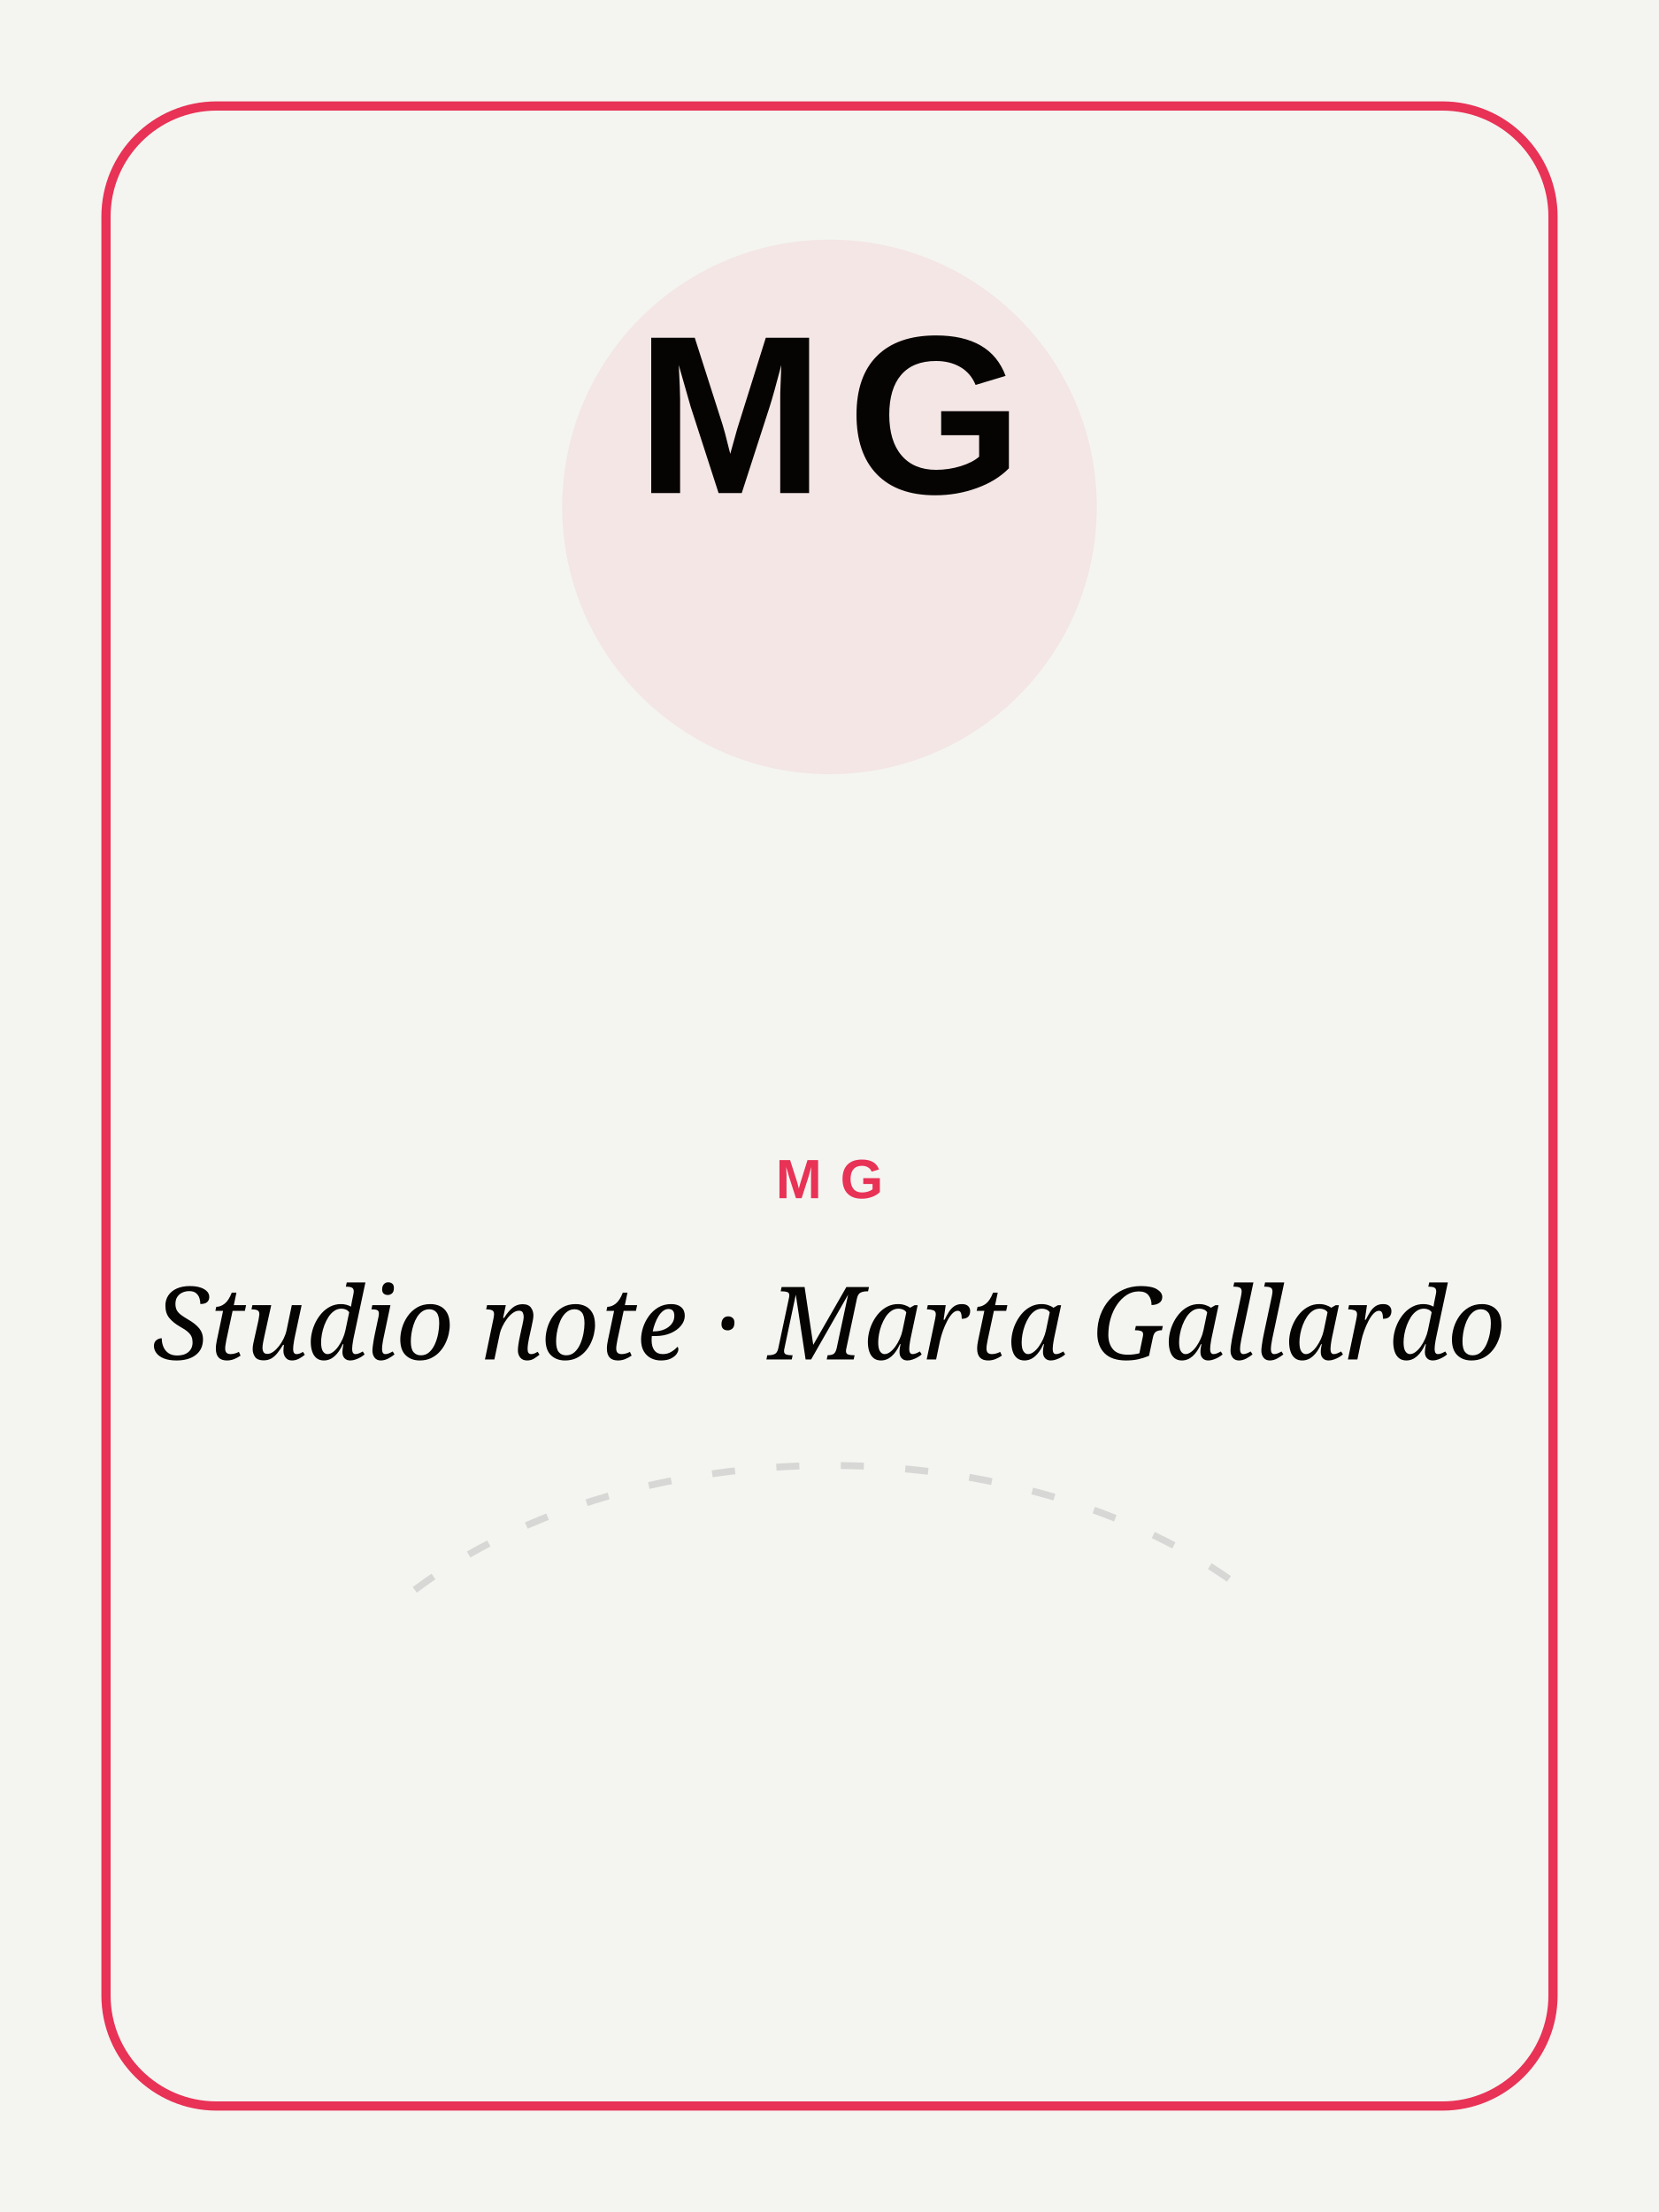
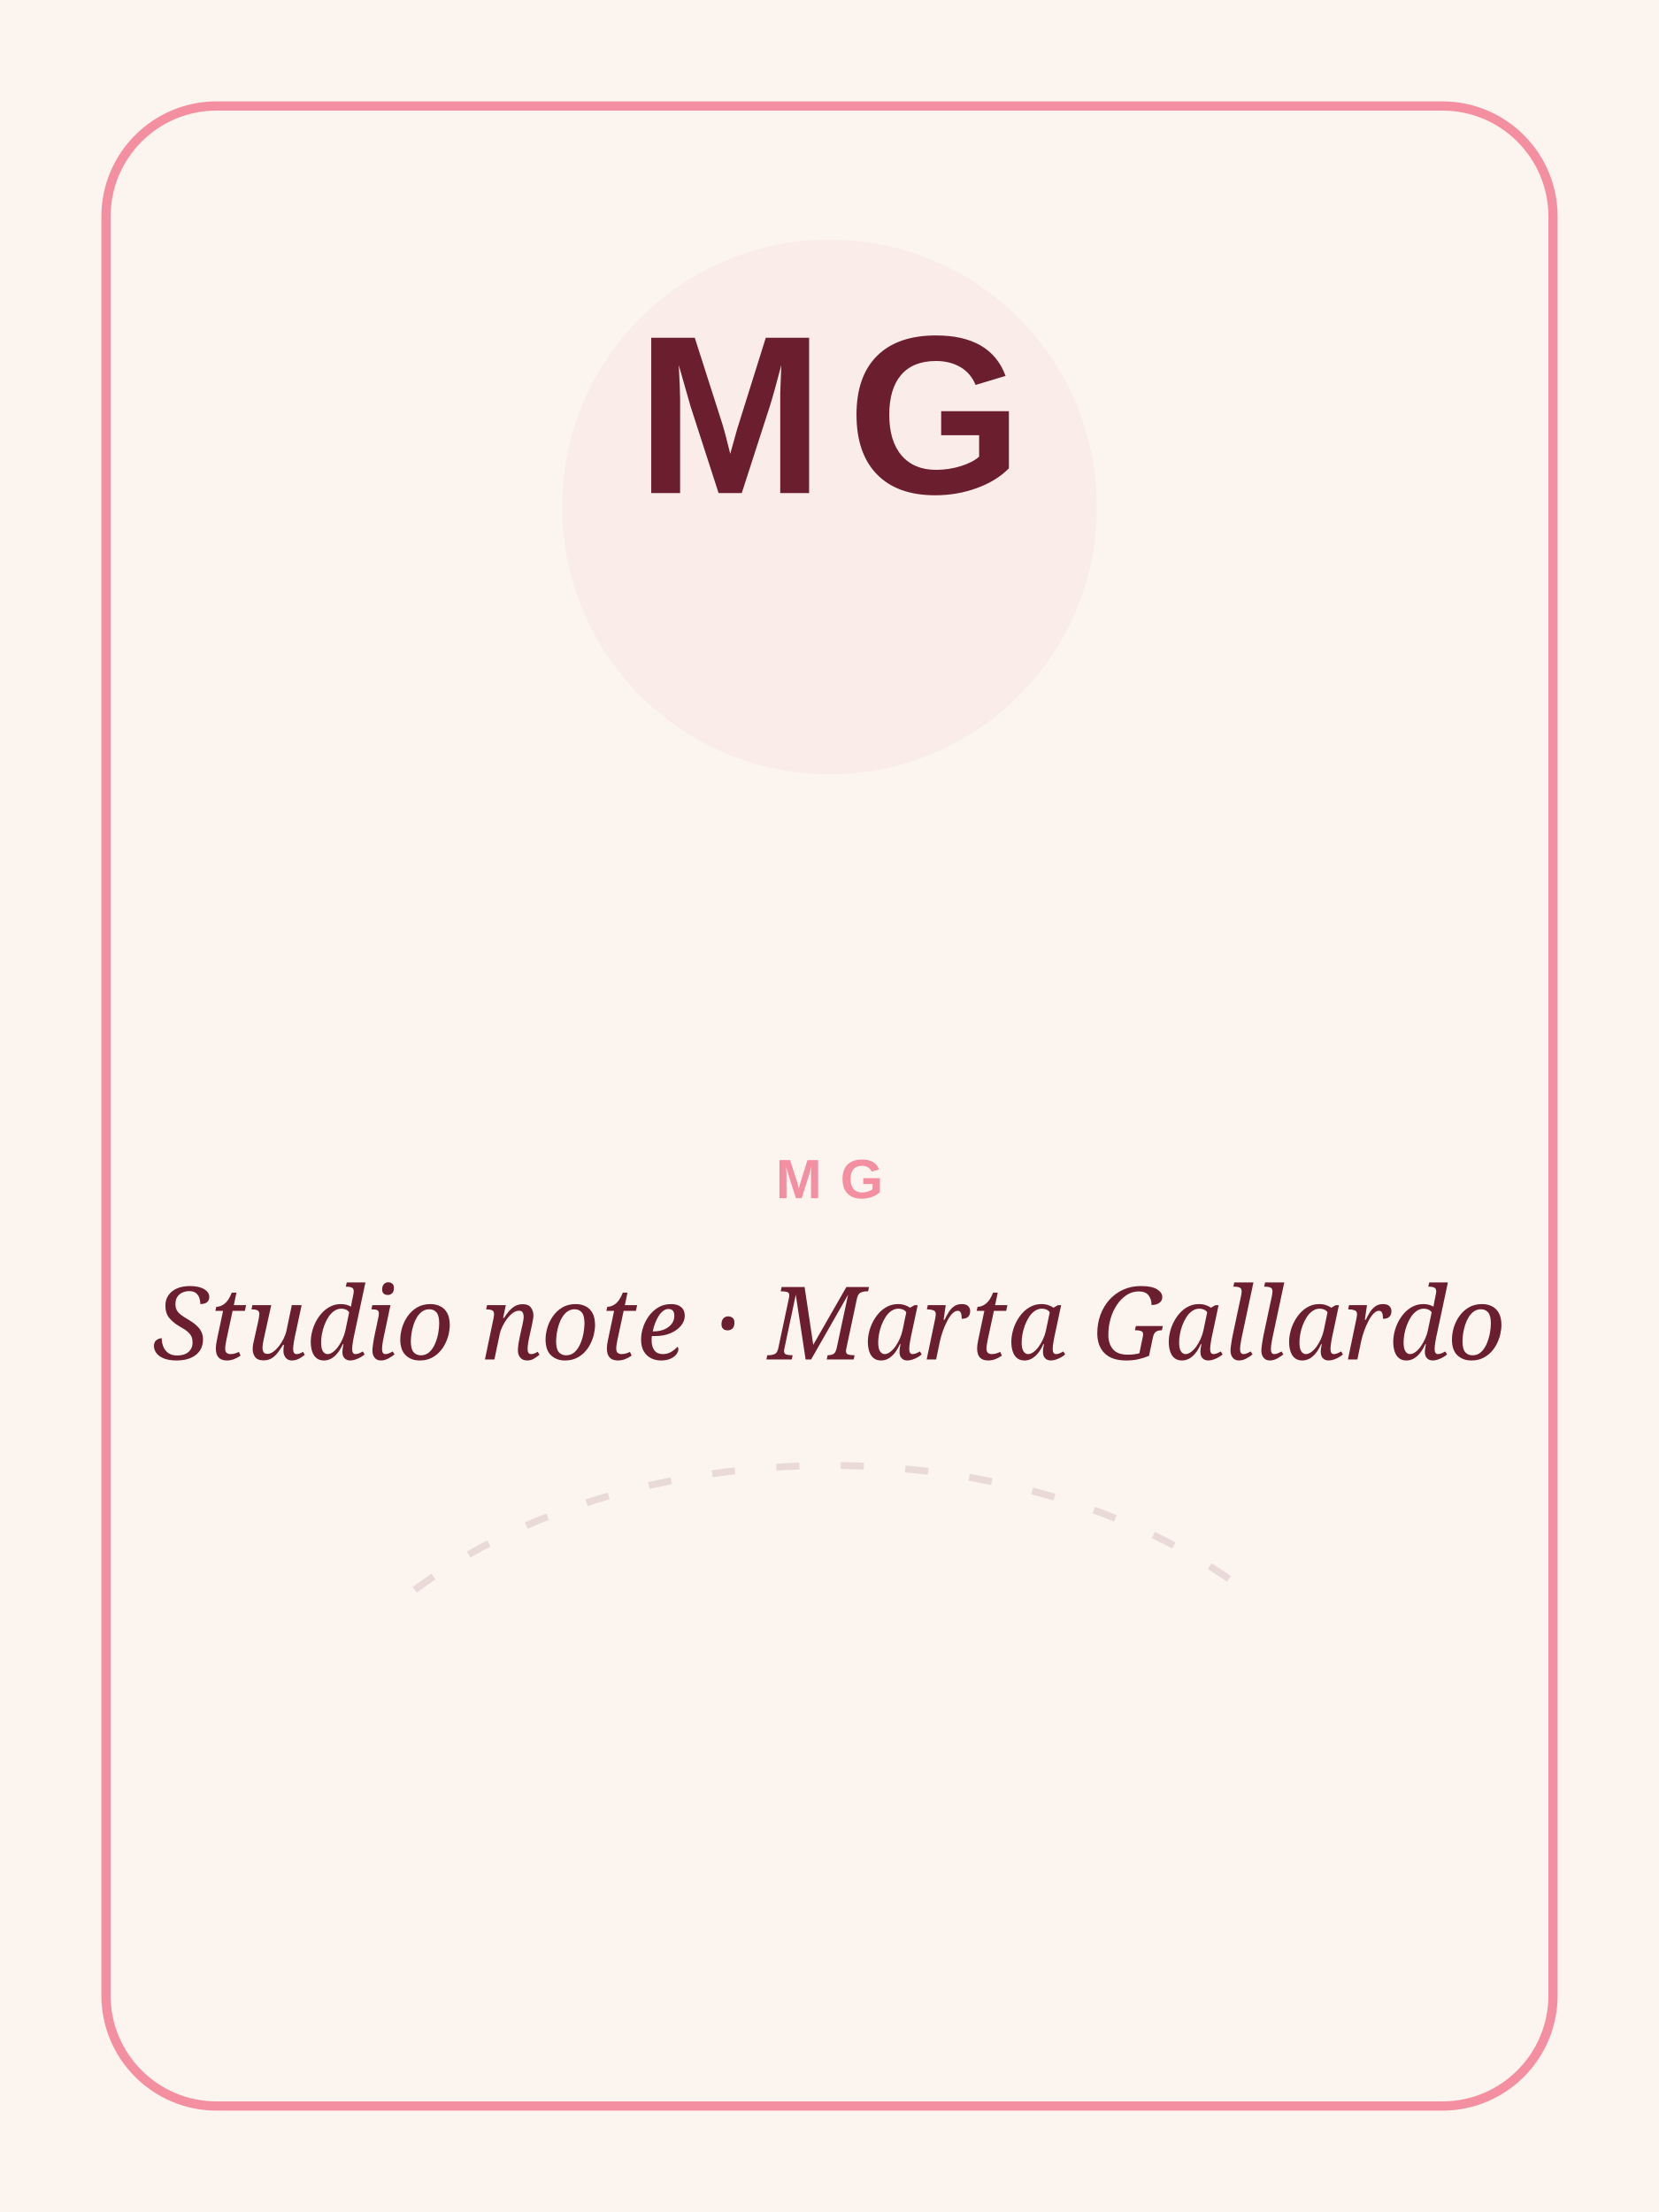
<svg xmlns="http://www.w3.org/2000/svg" viewBox="0 0 720 960" role="img" aria-labelledby="title desc">
-   <rect width="720" height="960" fill="#F4F5F1" />
-   <rect x="46" y="46" width="628" height="868" rx="48" fill="none" stroke="#E83256" stroke-width="4" />
-   <circle cx="360" cy="220" r="116" fill="#E83256" fill-opacity="0.08" />
-   <path d="M180 690c96-72 264-72 360 0" fill="none" stroke="#060403" stroke-opacity="0.12" stroke-width="3" stroke-dasharray="10 18" />
-   <text x="360" y="214" text-anchor="middle" fill="#060403" font-family="Instrument Sans, Arial, sans-serif" font-size="98" font-weight="700" letter-spacing="10">MG</text>
-   <text x="360" y="520" text-anchor="middle" fill="#E83256" font-family="Instrument Sans, Arial, sans-serif" font-size="24" font-weight="600" letter-spacing="8">MG</text>
-   <text x="360" y="590" text-anchor="middle" fill="#060403" font-family="Instrument Serif, Georgia, serif" font-size="44" font-style="italic">Studio note · Marta Gallardo</text>
+   <rect width="720" height="960" fill="#FBF4EF" />
+   <rect x="46" y="46" width="628" height="868" rx="48" fill="none" stroke="#F48FA1" stroke-width="4" />
+   <circle cx="360" cy="220" r="116" fill="#F48FA1" fill-opacity="0.08" />
+   <path d="M180 690c96-72 264-72 360 0" fill="none" stroke="#6B1E2E" stroke-opacity="0.12" stroke-width="3" stroke-dasharray="10 18" />
+   <text x="360" y="214" text-anchor="middle" fill="#6B1E2E" font-family="Instrument Sans, Arial, sans-serif" font-size="98" font-weight="700" letter-spacing="10">MG</text>
+   <text x="360" y="520" text-anchor="middle" fill="#F48FA1" font-family="Instrument Sans, Arial, sans-serif" font-size="24" font-weight="600" letter-spacing="8">MG</text>
+   <text x="360" y="590" text-anchor="middle" fill="#6B1E2E" font-family="Instrument Serif, Georgia, serif" font-size="44" font-style="italic">Studio note · Marta Gallardo</text>
</svg>
